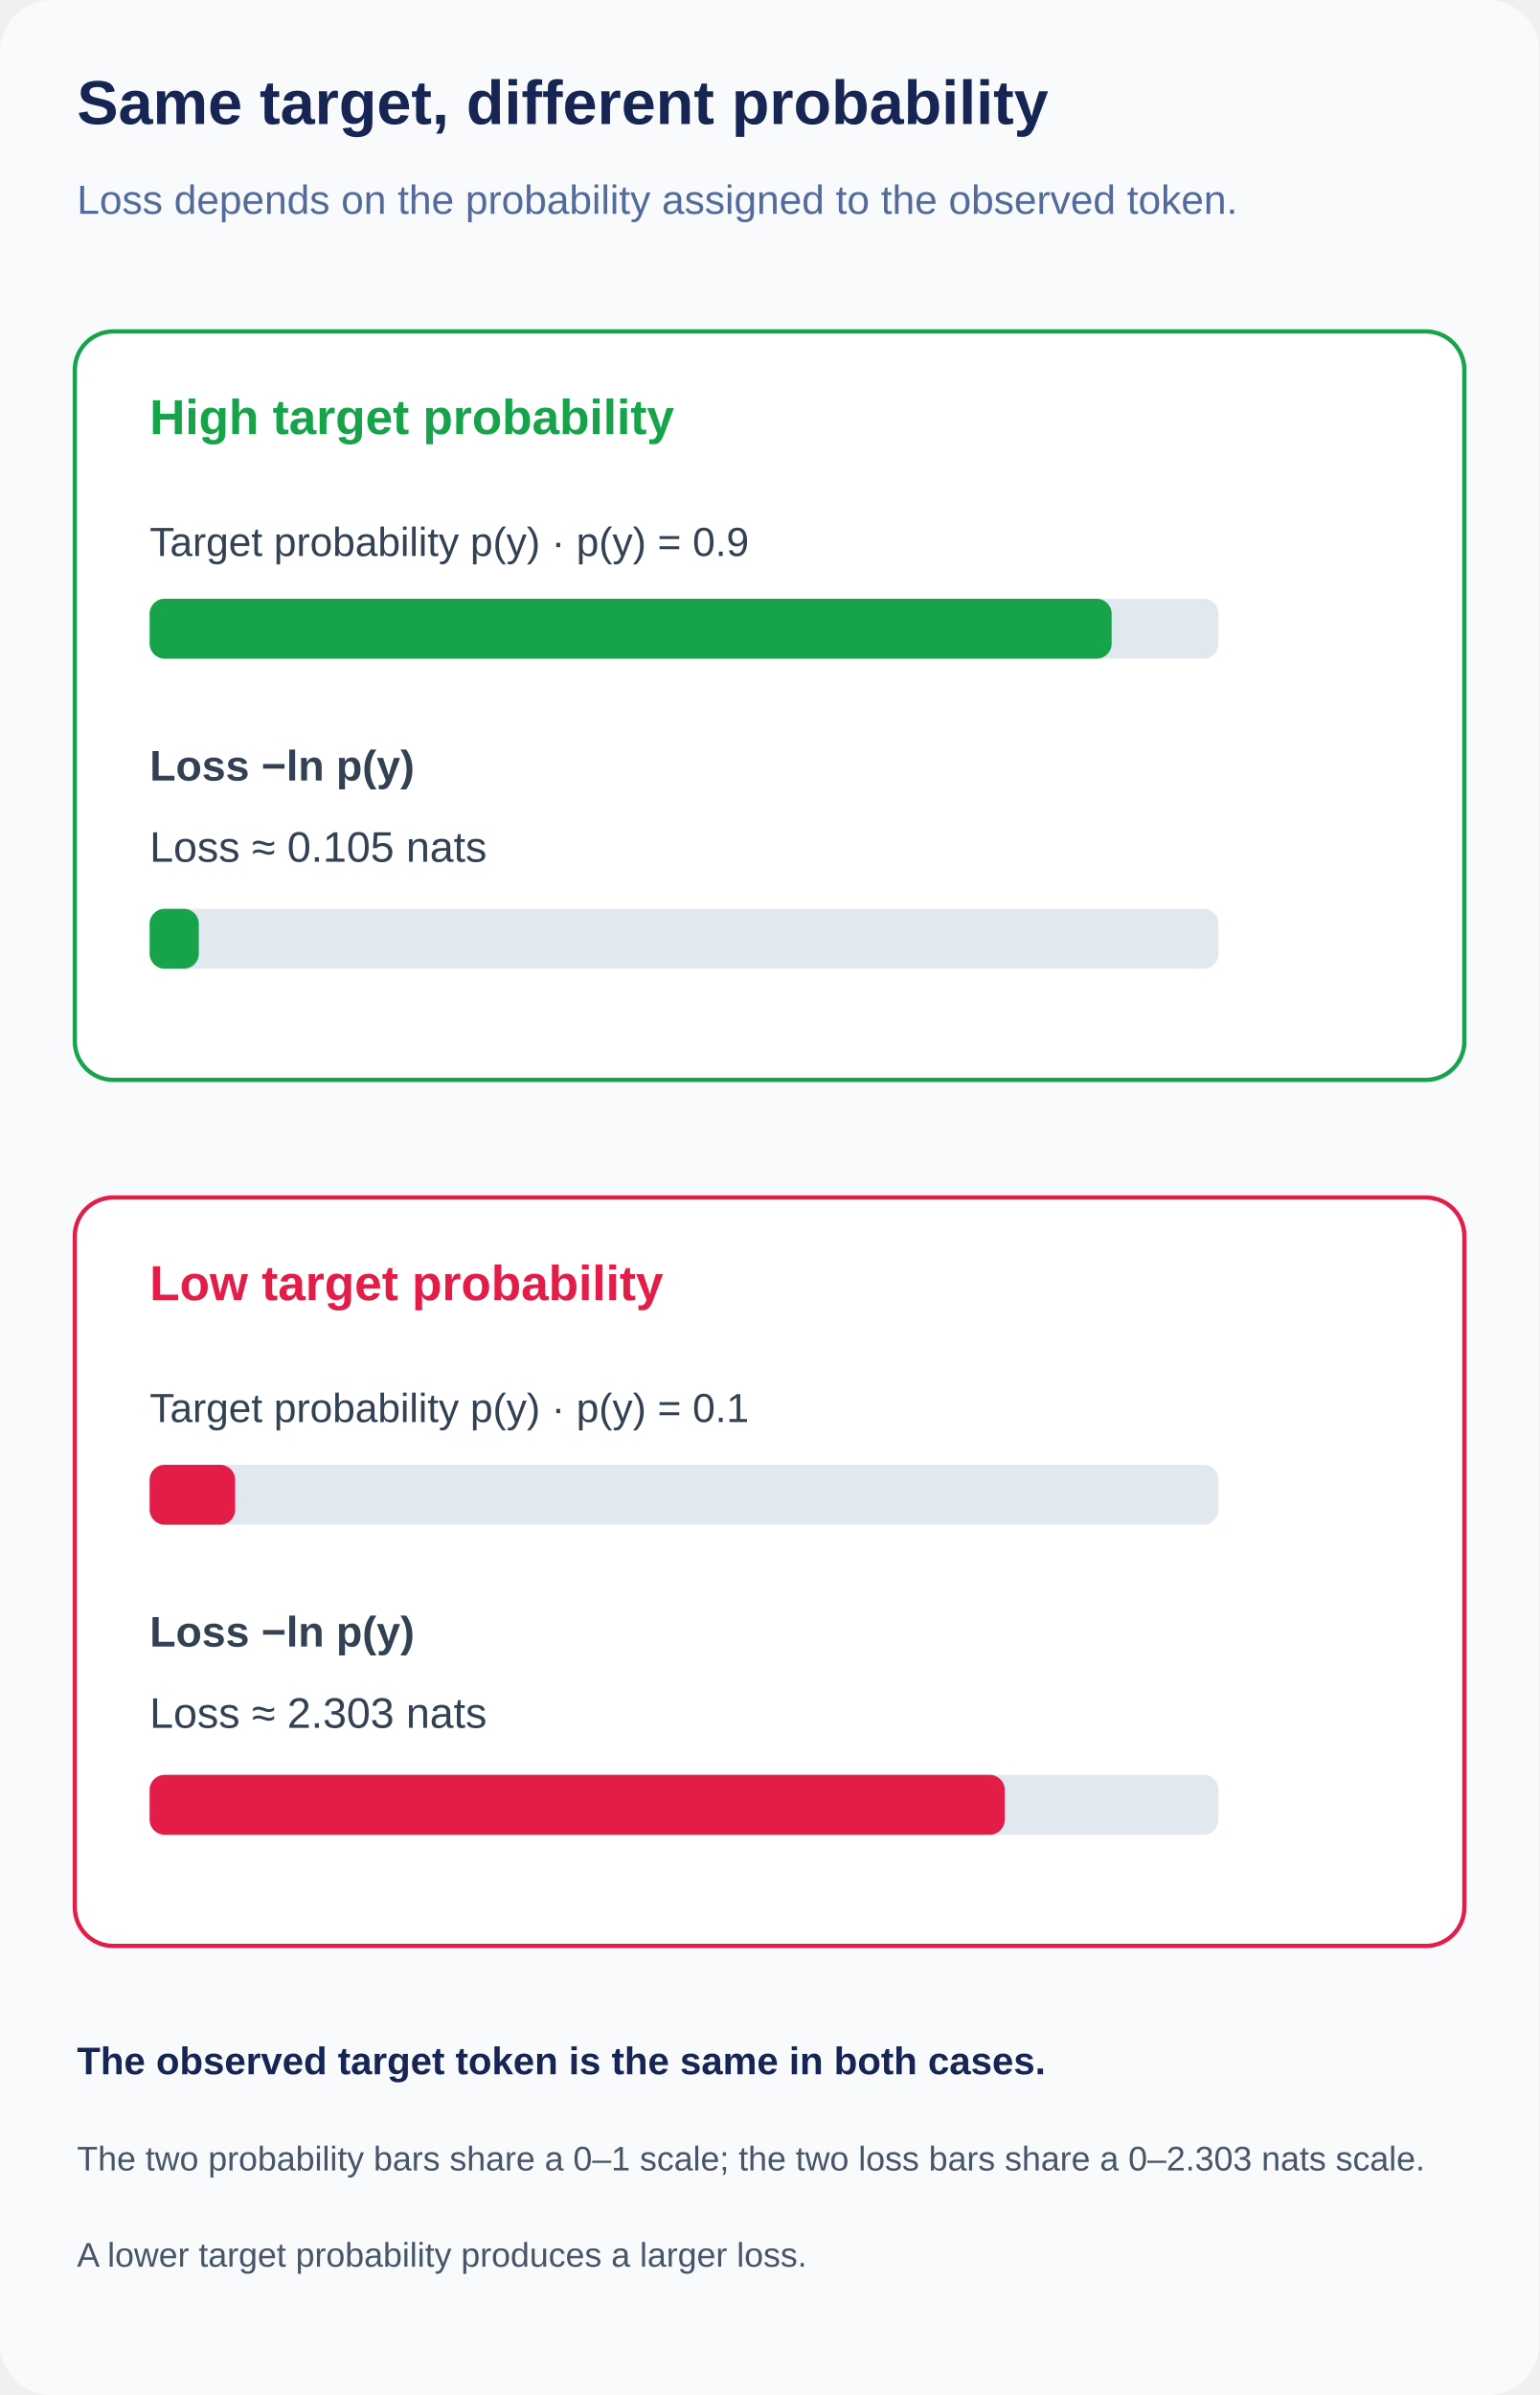
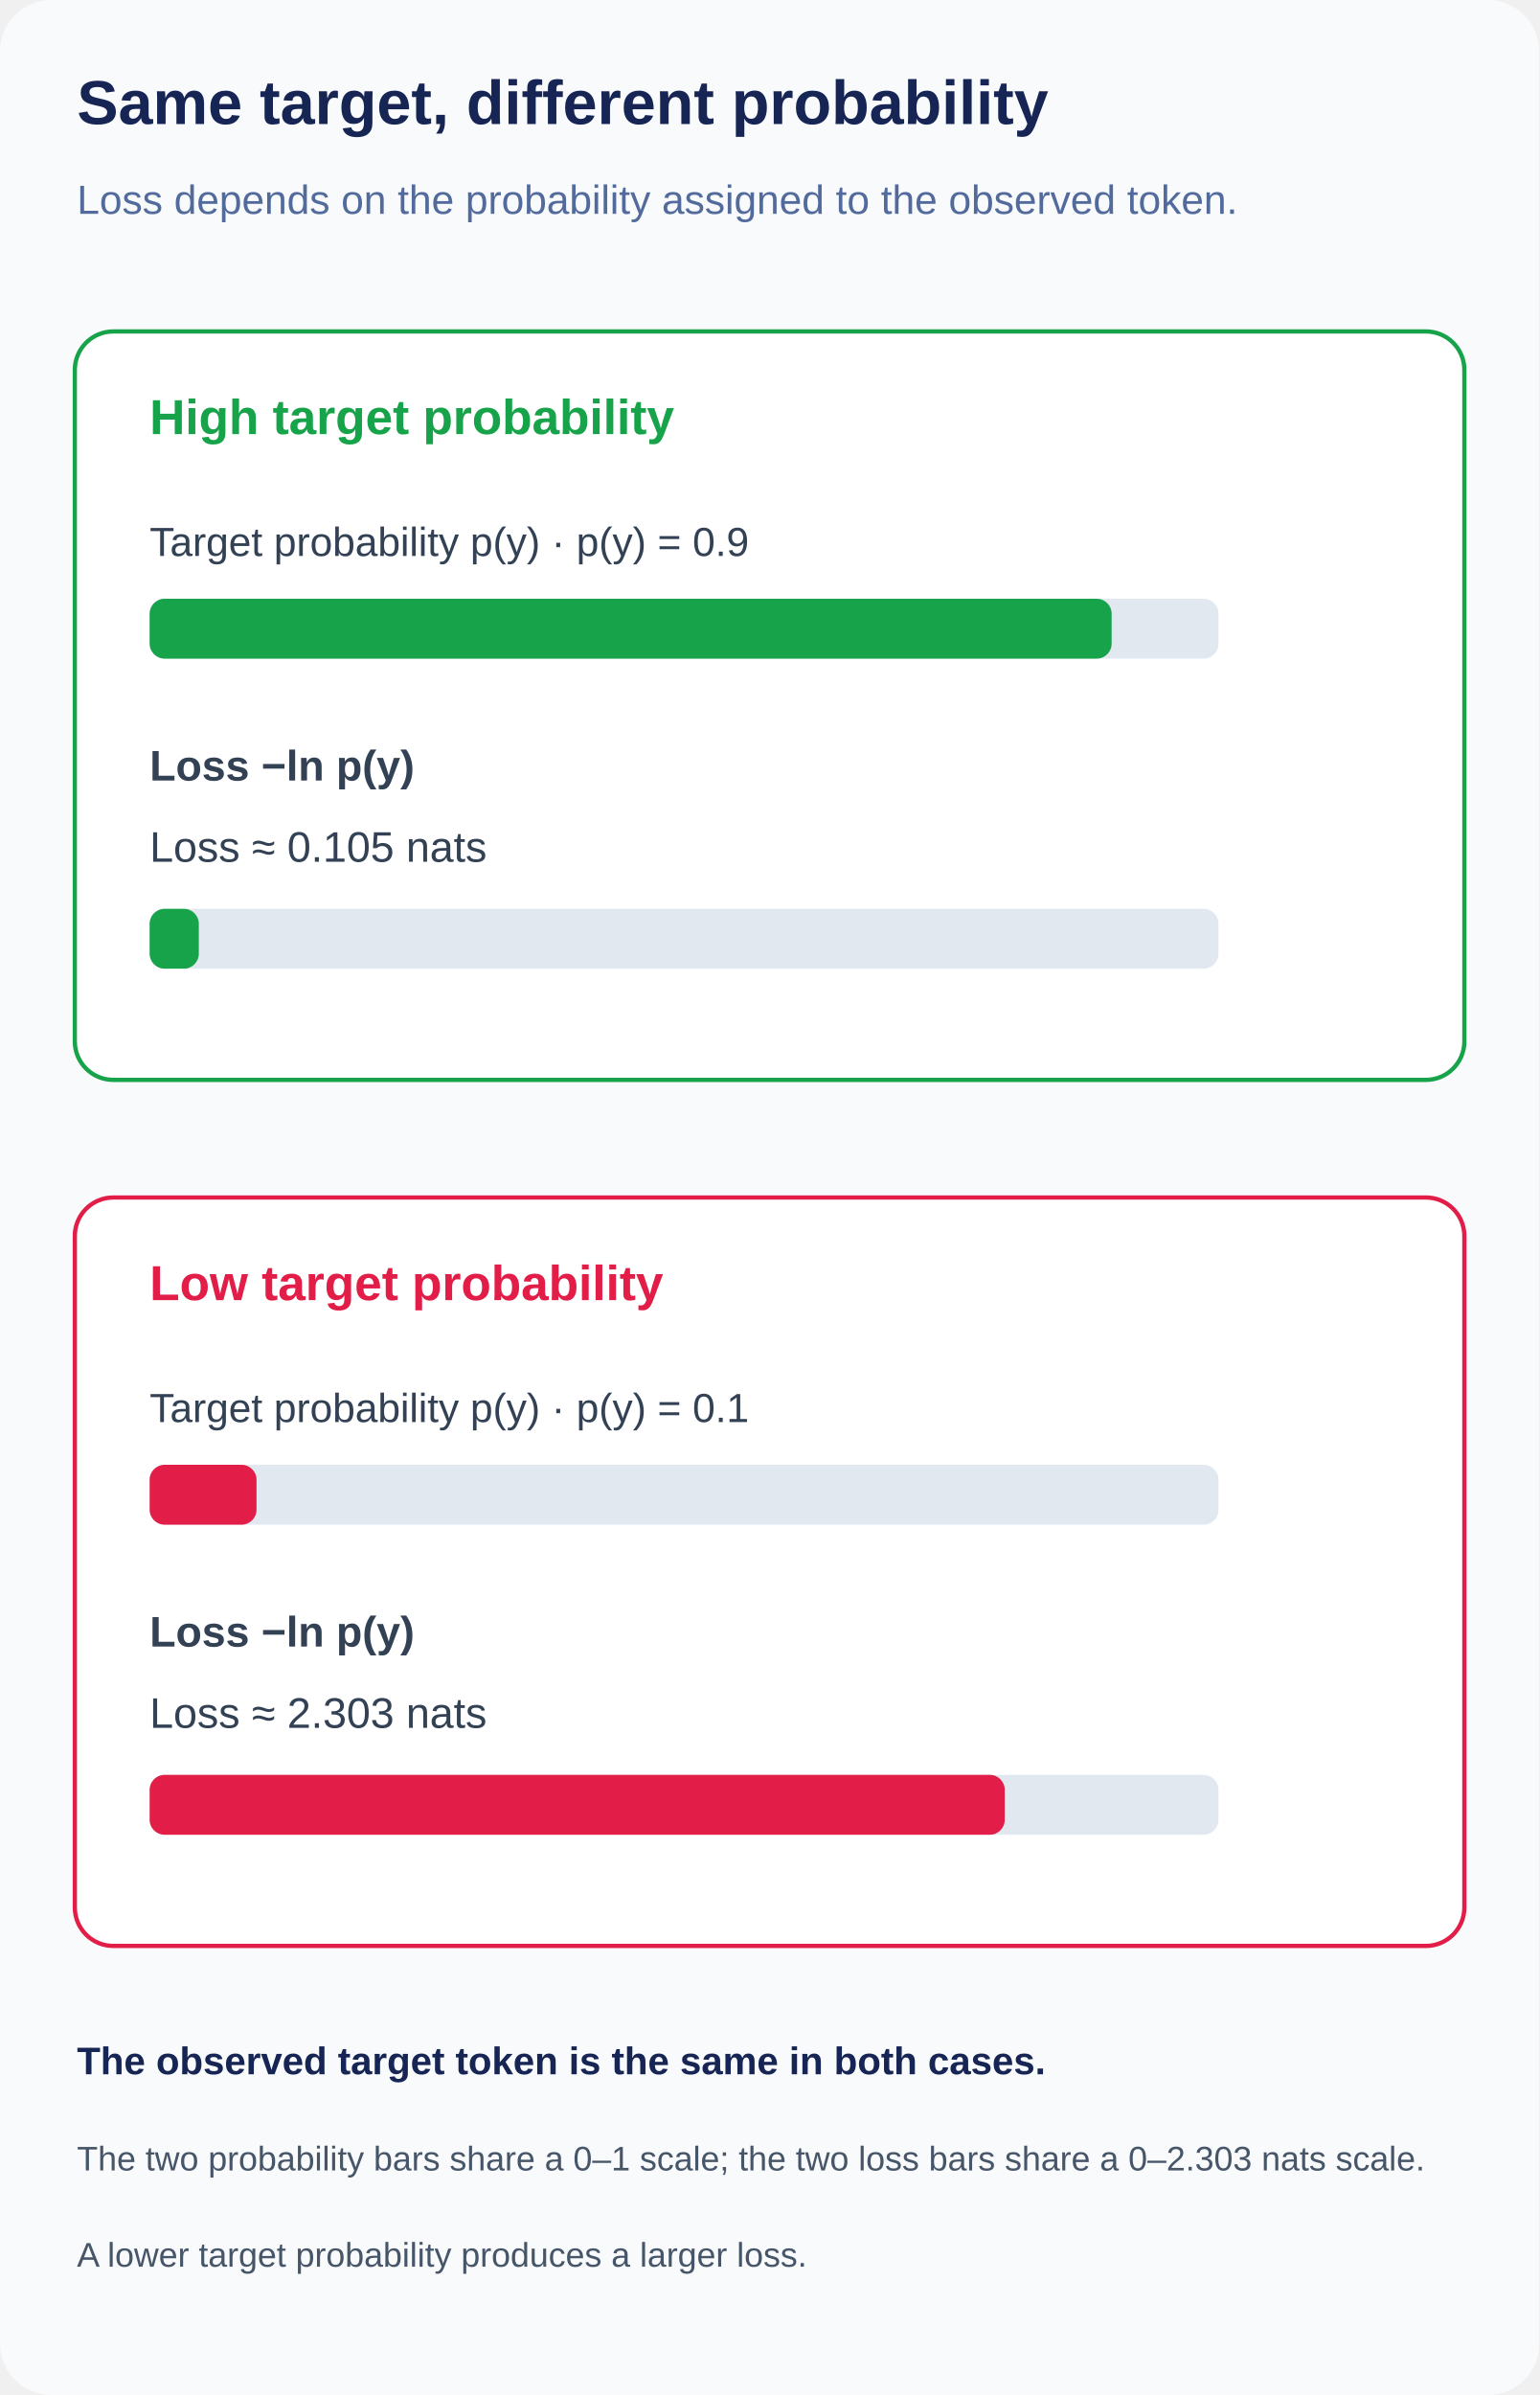
<svg xmlns="http://www.w3.org/2000/svg" width="720" height="1120" viewBox="0 0 720 1120" role="img" aria-labelledby="title desc">
  <rect width="720" height="1120" rx="24" fill="#f8fafc" />
  <text x="36" y="58" font-family="Arial,sans-serif" font-size="29" font-weight="700" fill="#172554">Same target, different probability</text>
  <text x="36" y="100" font-family="Arial,sans-serif" font-size="19" fill="#526b9c">Loss depends on the probability assigned to the observed token.</text>
  <rect x="35" y="155" width="650" height="350" rx="18" fill="#fff" stroke="#16a34a" stroke-width="2" />
  <text x="70" y="203" font-family="Arial,sans-serif" font-size="23" font-weight="700" fill="#16a34a">High target probability</text>
  <text x="70" y="260" font-family="Arial,sans-serif" font-size="19" fill="#334155">Target probability p(y) · p(y) = 0.9</text>
  <rect x="70" y="280" width="500" height="28" rx="7" fill="#e2e8f0" />
  <rect x="70" y="280" width="450" height="28" rx="7" fill="#16a34a" />
  <text x="70" y="365" font-family="Arial,sans-serif" font-size="20" font-weight="700" fill="#334155">Loss −ln p(y)</text>
  <text x="70" y="403" font-family="Arial,sans-serif" font-size="20" fill="#334155">Loss ≈ 0.105 nats</text>
  <rect x="70" y="425" width="500" height="28" rx="7" fill="#e2e8f0" />
  <rect x="70" y="425" width="23" height="28" rx="7" fill="#16a34a" />
  <rect x="35" y="560" width="650" height="350" rx="18" fill="#fff" stroke="#e11d48" stroke-width="2" />
  <text x="70" y="608" font-family="Arial,sans-serif" font-size="23" font-weight="700" fill="#e11d48">Low target probability</text>
  <text x="70" y="665" font-family="Arial,sans-serif" font-size="19" fill="#334155">Target probability p(y) · p(y) = 0.1</text>
  <rect x="70" y="685" width="500" height="28" rx="7" fill="#e2e8f0" />
-   <rect x="70" y="685" width="40" height="28" rx="7" fill="#e11d48" />
+   <rect x="70" y="685" width="50" height="28" rx="7" fill="#e11d48" />
  <text x="70" y="770" font-family="Arial,sans-serif" font-size="20" font-weight="700" fill="#334155">Loss −ln p(y)</text>
  <text x="70" y="808" font-family="Arial,sans-serif" font-size="20" fill="#334155">Loss ≈ 2.303 nats</text>
  <rect x="70" y="830" width="500" height="28" rx="7" fill="#e2e8f0" />
  <rect x="70" y="830" width="400" height="28" rx="7" fill="#e11d48" />
  <text x="36" y="970" font-family="Arial,sans-serif" font-size="18" font-weight="700" fill="#172554">The observed target token is the same in both cases.</text>
  <text x="36" y="1015" font-family="Arial,sans-serif" font-size="16" fill="#475569">The two probability bars share a 0–1 scale; the two loss bars share a 0–2.303 nats scale.</text>
  <text x="36" y="1060" font-family="Arial,sans-serif" font-size="16" fill="#475569">A lower target probability produces a larger loss.</text>
</svg>
